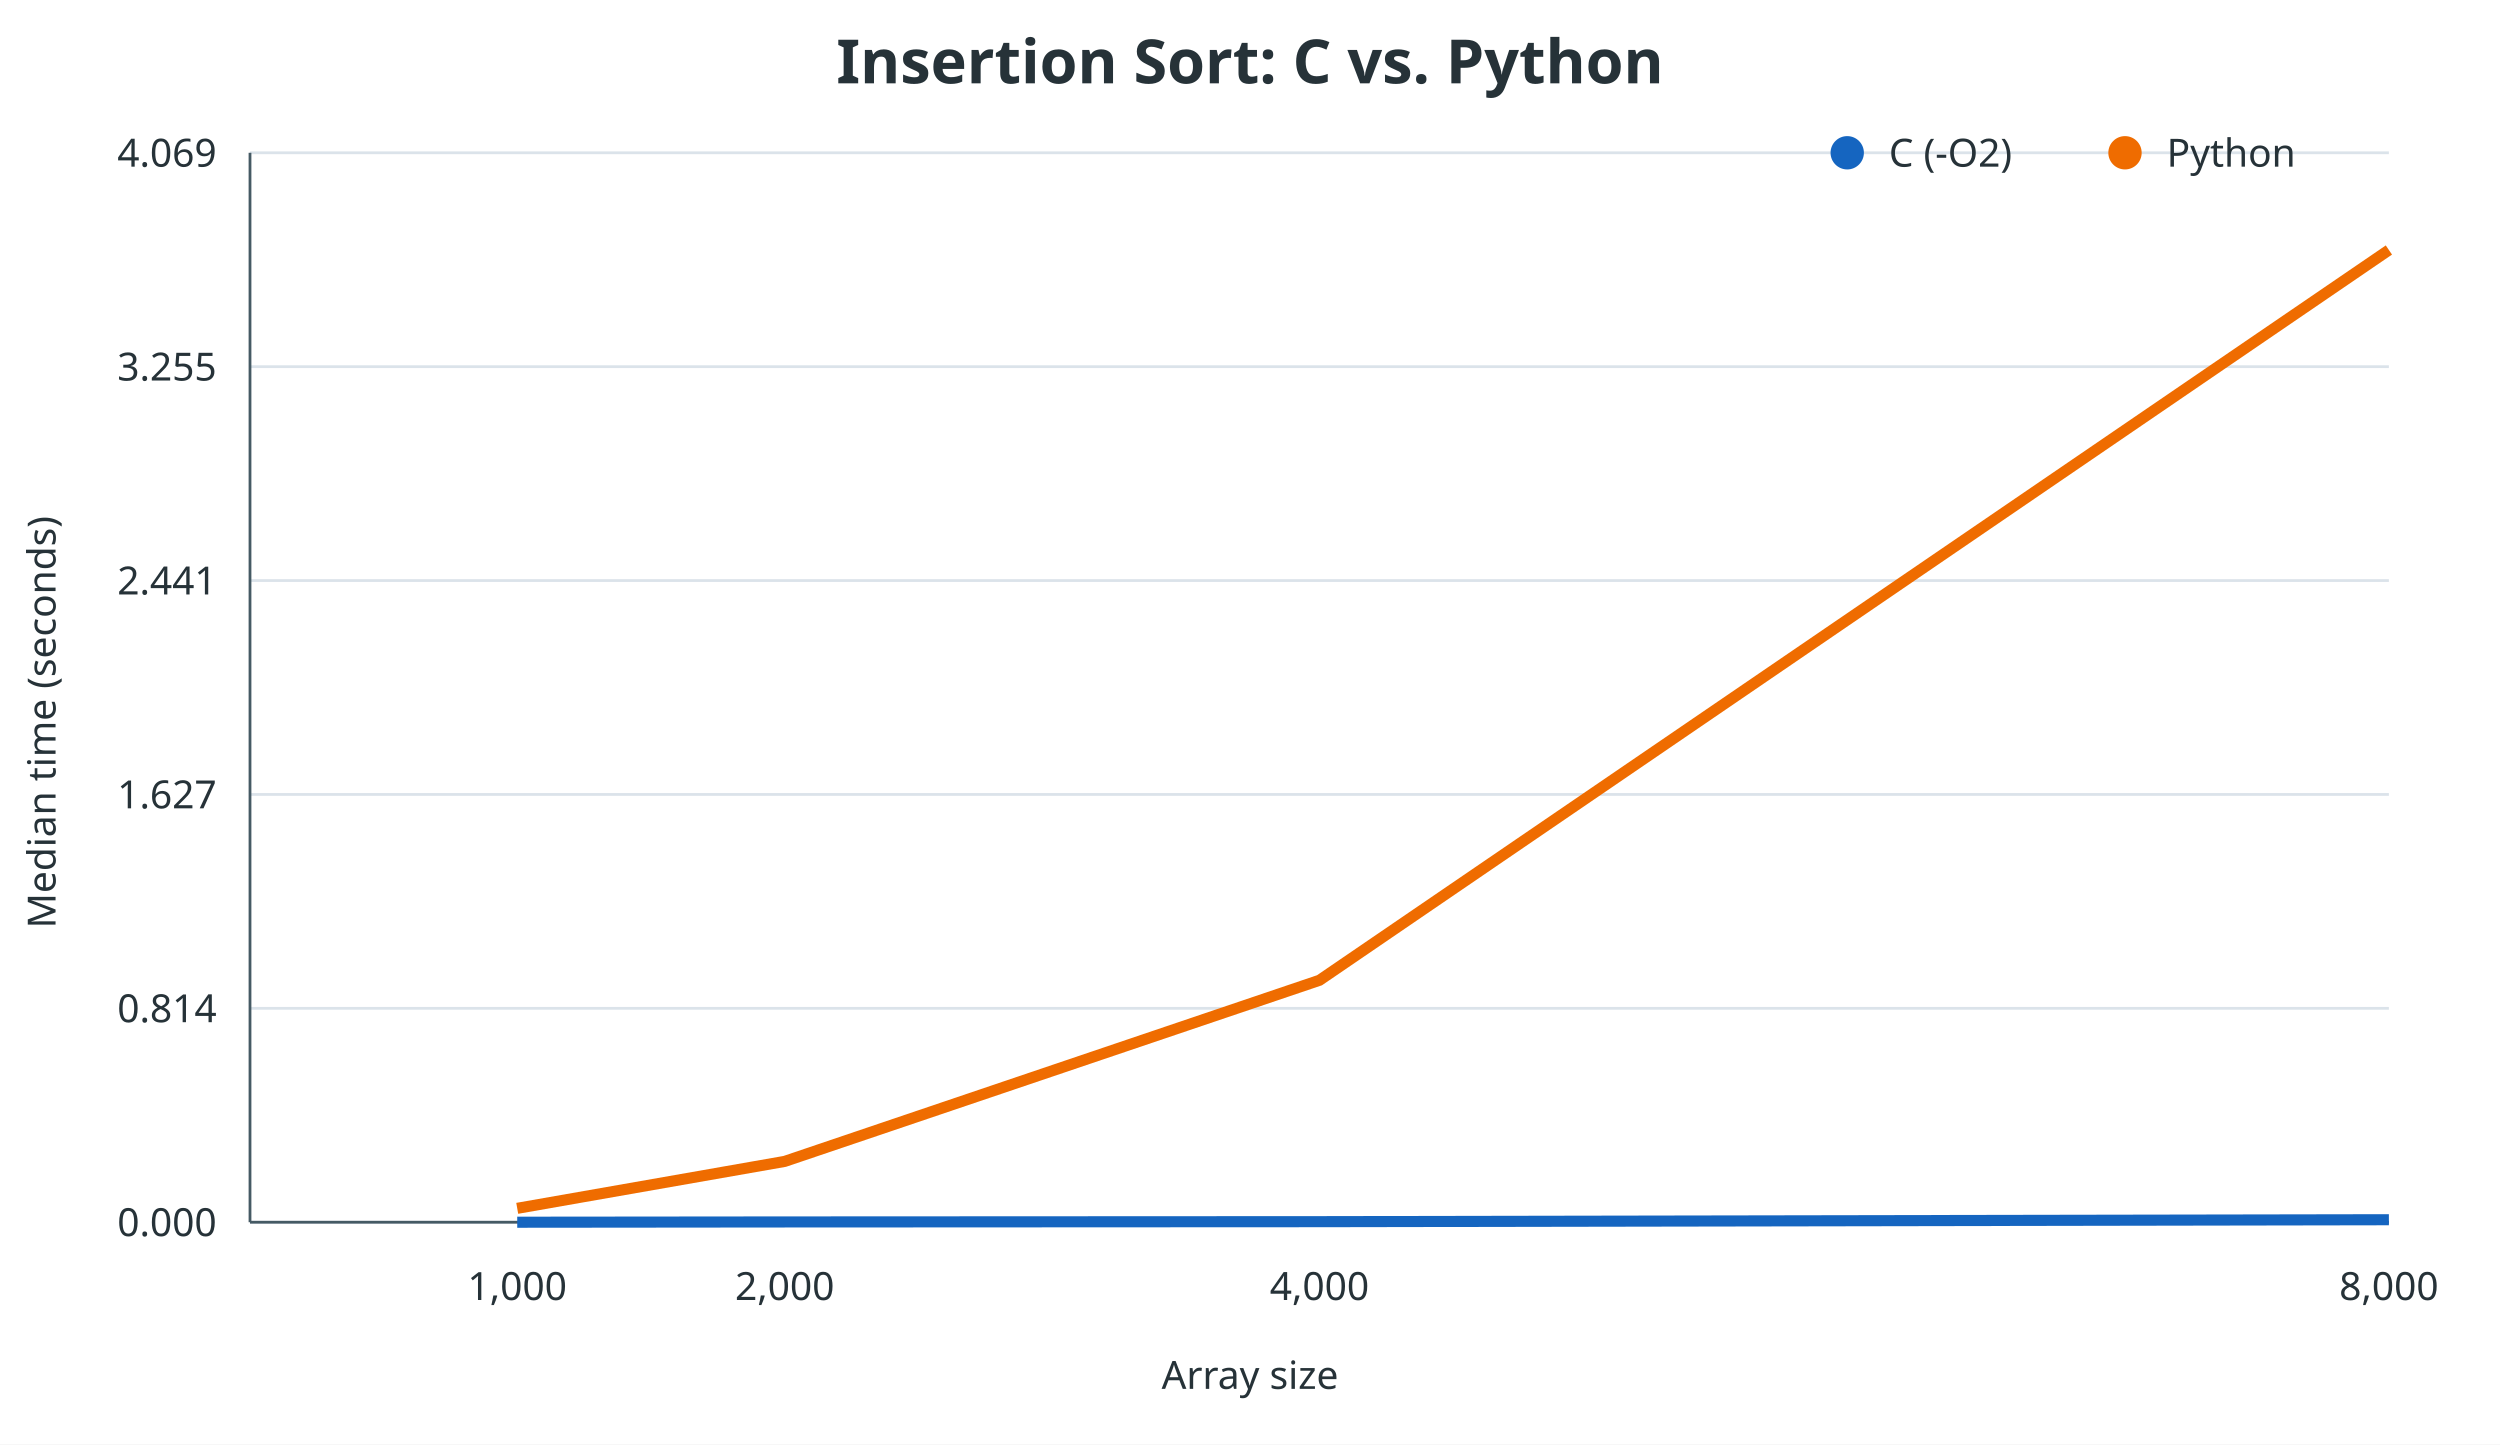
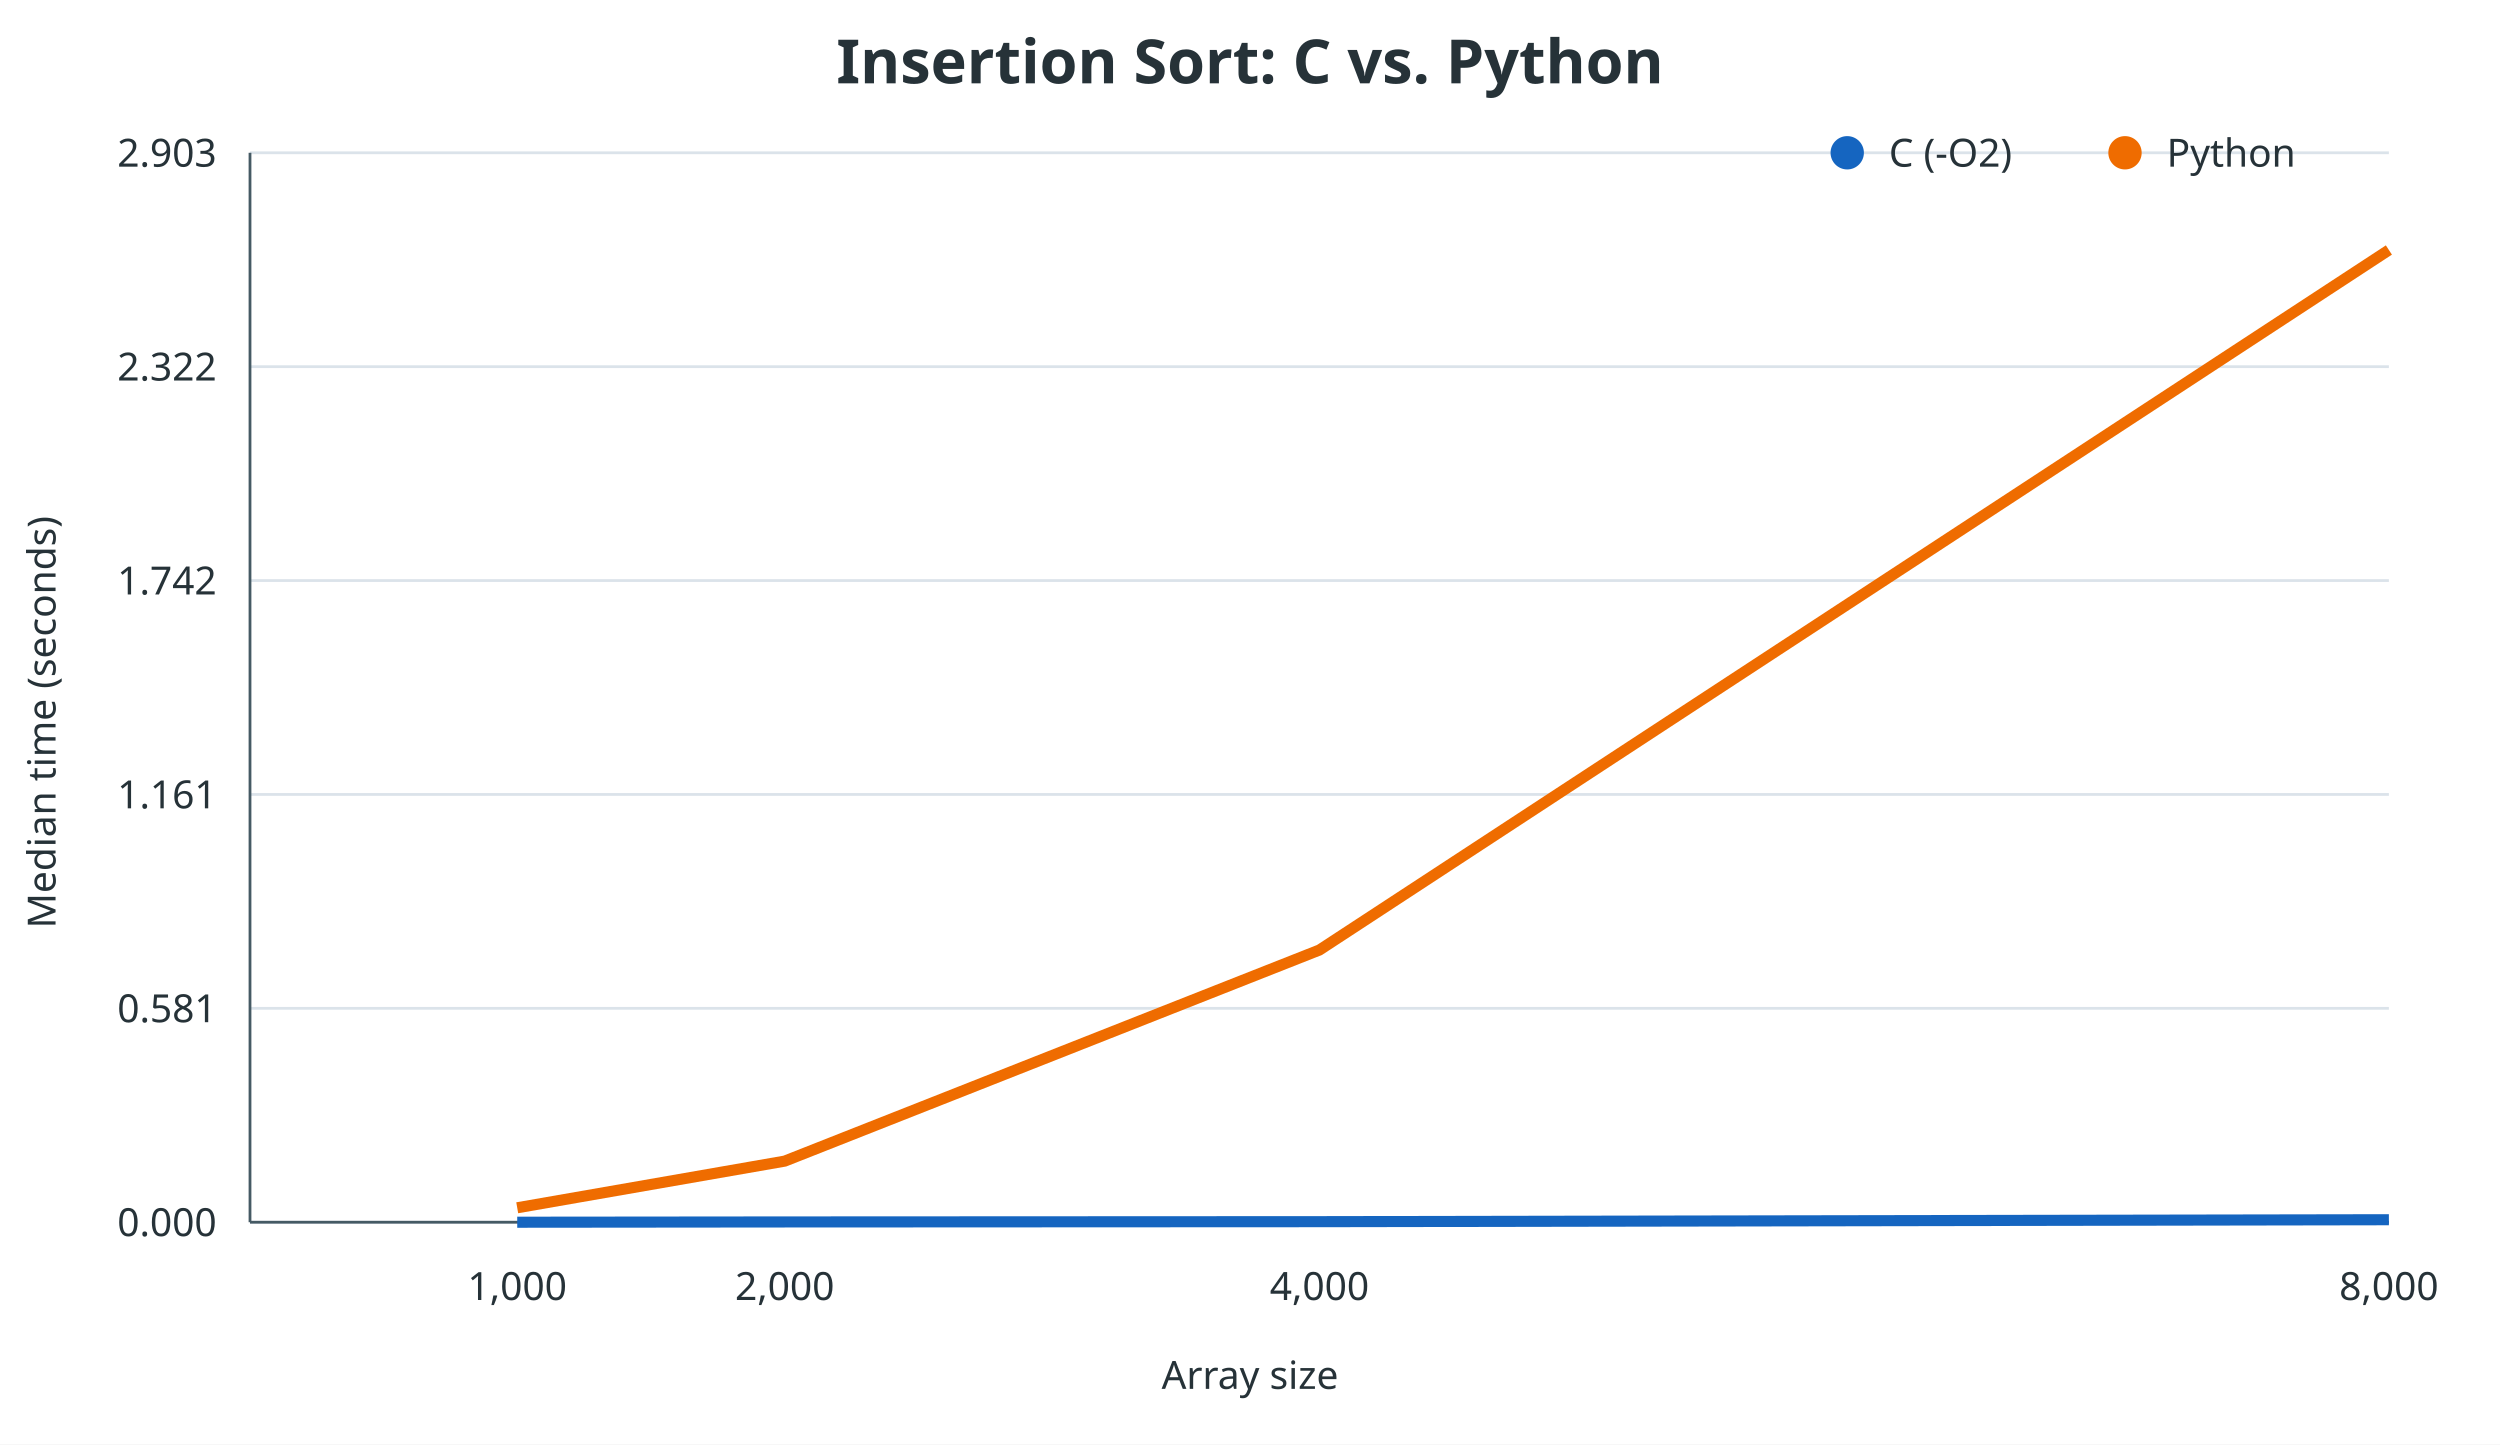
<svg xmlns="http://www.w3.org/2000/svg" width="900" height="520" viewBox="0 0 900 520">
  <rect width="100%" height="100%" fill="white" />
  <style>text{font-family:system-ui,sans-serif;fill:#263238;font-size:14px} .title{font-size:22px;font-weight:700}</style>
  <text class="title" x="450.0" y="30" text-anchor="middle">Insertion Sort: C vs. Python</text>
  <line x1="90" y1="440.0" x2="860" y2="440.0" stroke="#dbe3ea" />
  <text x="78" y="445.0" text-anchor="end">0.000</text>
  <line x1="90" y1="363.0" x2="860" y2="363.0" stroke="#dbe3ea" />
-   <text x="78" y="368.0" text-anchor="end">0.814</text>
+   <text x="78" y="368.0" text-anchor="end">0.581</text>
  <line x1="90" y1="286.0" x2="860" y2="286.0" stroke="#dbe3ea" />
-   <text x="78" y="291.0" text-anchor="end">1.627</text>
+   <text x="78" y="291.0" text-anchor="end">1.161</text>
  <line x1="90" y1="209.0" x2="860" y2="209.0" stroke="#dbe3ea" />
-   <text x="78" y="214.0" text-anchor="end">2.441</text>
+   <text x="78" y="214.0" text-anchor="end">1.742</text>
  <line x1="90" y1="132.0" x2="860" y2="132.0" stroke="#dbe3ea" />
-   <text x="78" y="137.0" text-anchor="end">3.255</text>
+   <text x="78" y="137.0" text-anchor="end">2.322</text>
  <line x1="90" y1="55.0" x2="860" y2="55.0" stroke="#dbe3ea" />
-   <text x="78" y="60.0" text-anchor="end">4.069</text>
+   <text x="78" y="60.0" text-anchor="end">2.903</text>
  <line x1="90" y1="55" x2="90" y2="440" stroke="#455a64" />
  <line x1="90" y1="440" x2="860" y2="440" stroke="#455a64" />
  <text x="186.2" y="468" text-anchor="middle">1,000</text>
  <text x="282.5" y="468" text-anchor="middle">2,000</text>
  <text x="475.0" y="468" text-anchor="middle">4,000</text>
  <text x="860.0" y="468" text-anchor="middle">8,000</text>
  <text x="450.0" y="500" text-anchor="middle">Array size</text>
  <text x="20" y="260.0" text-anchor="middle" transform="rotate(-90 20 260.0)">Median time (seconds)</text>
  <polyline points="186.2,440.0 282.5,439.9 475.0,439.8 860.0,439.1" fill="none" stroke="#1565c0" stroke-width="4" />
-   <polyline points="186.2,435.0 282.5,418.1 475.0,352.9 860.0,90.0" fill="none" stroke="#ef6c00" stroke-width="4" />
+   <polyline points="186.2,434.8 282.5,418.0 475.0,342.0 860.0,90.0" fill="none" stroke="#ef6c00" stroke-width="4" />
  <circle cx="665" cy="55" r="6" fill="#1565c0" />
  <text x="680" y="60">C (-O2)</text>
  <circle cx="765" cy="55" r="6" fill="#ef6c00" />
  <text x="780" y="60">Python</text>
</svg>
